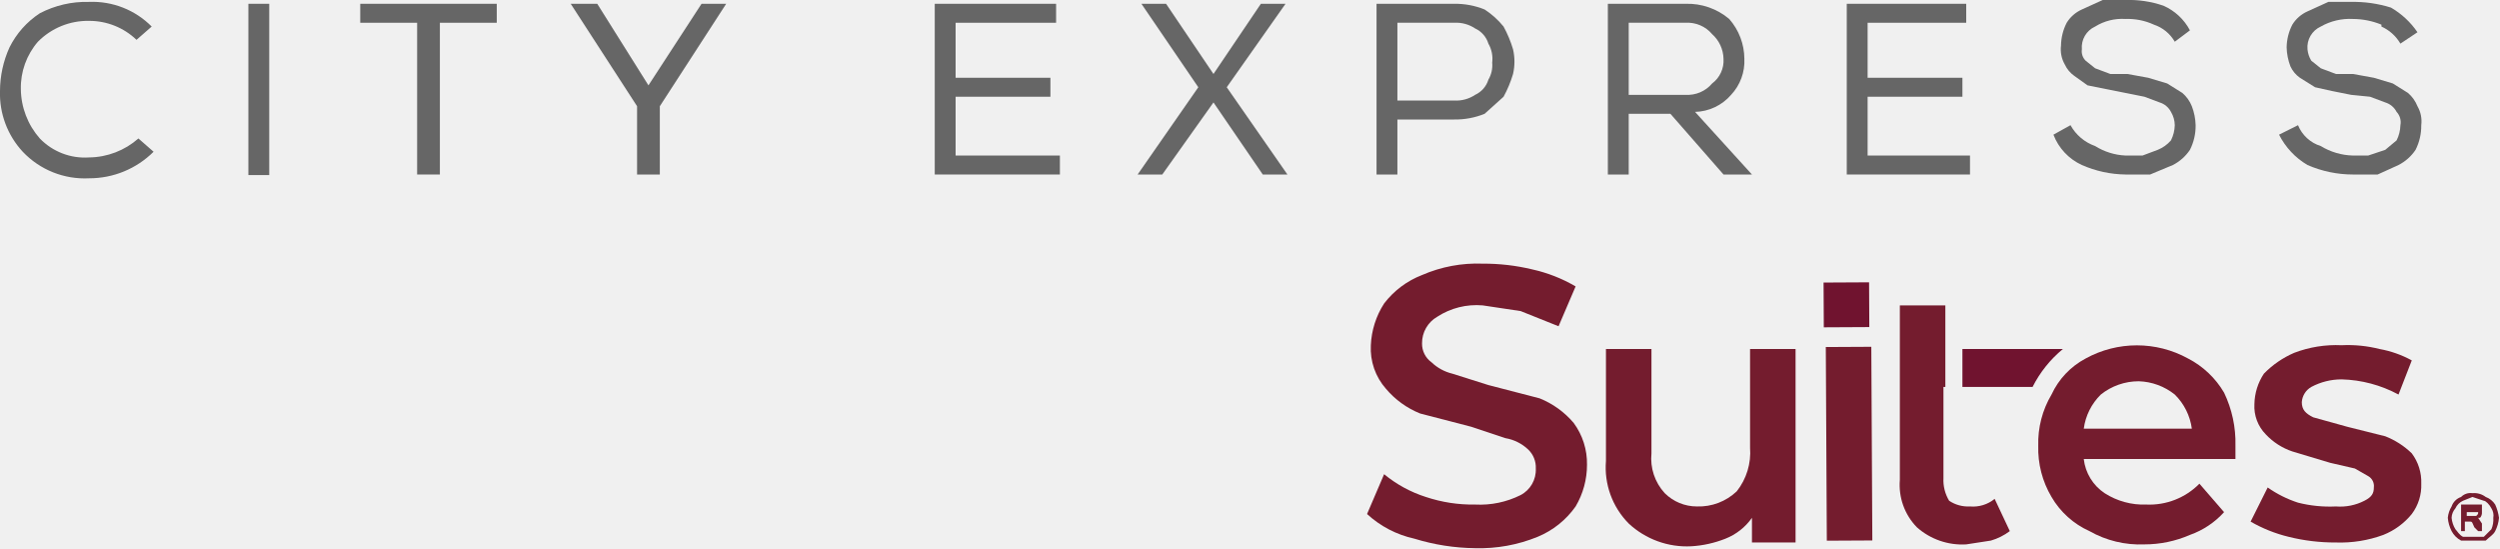
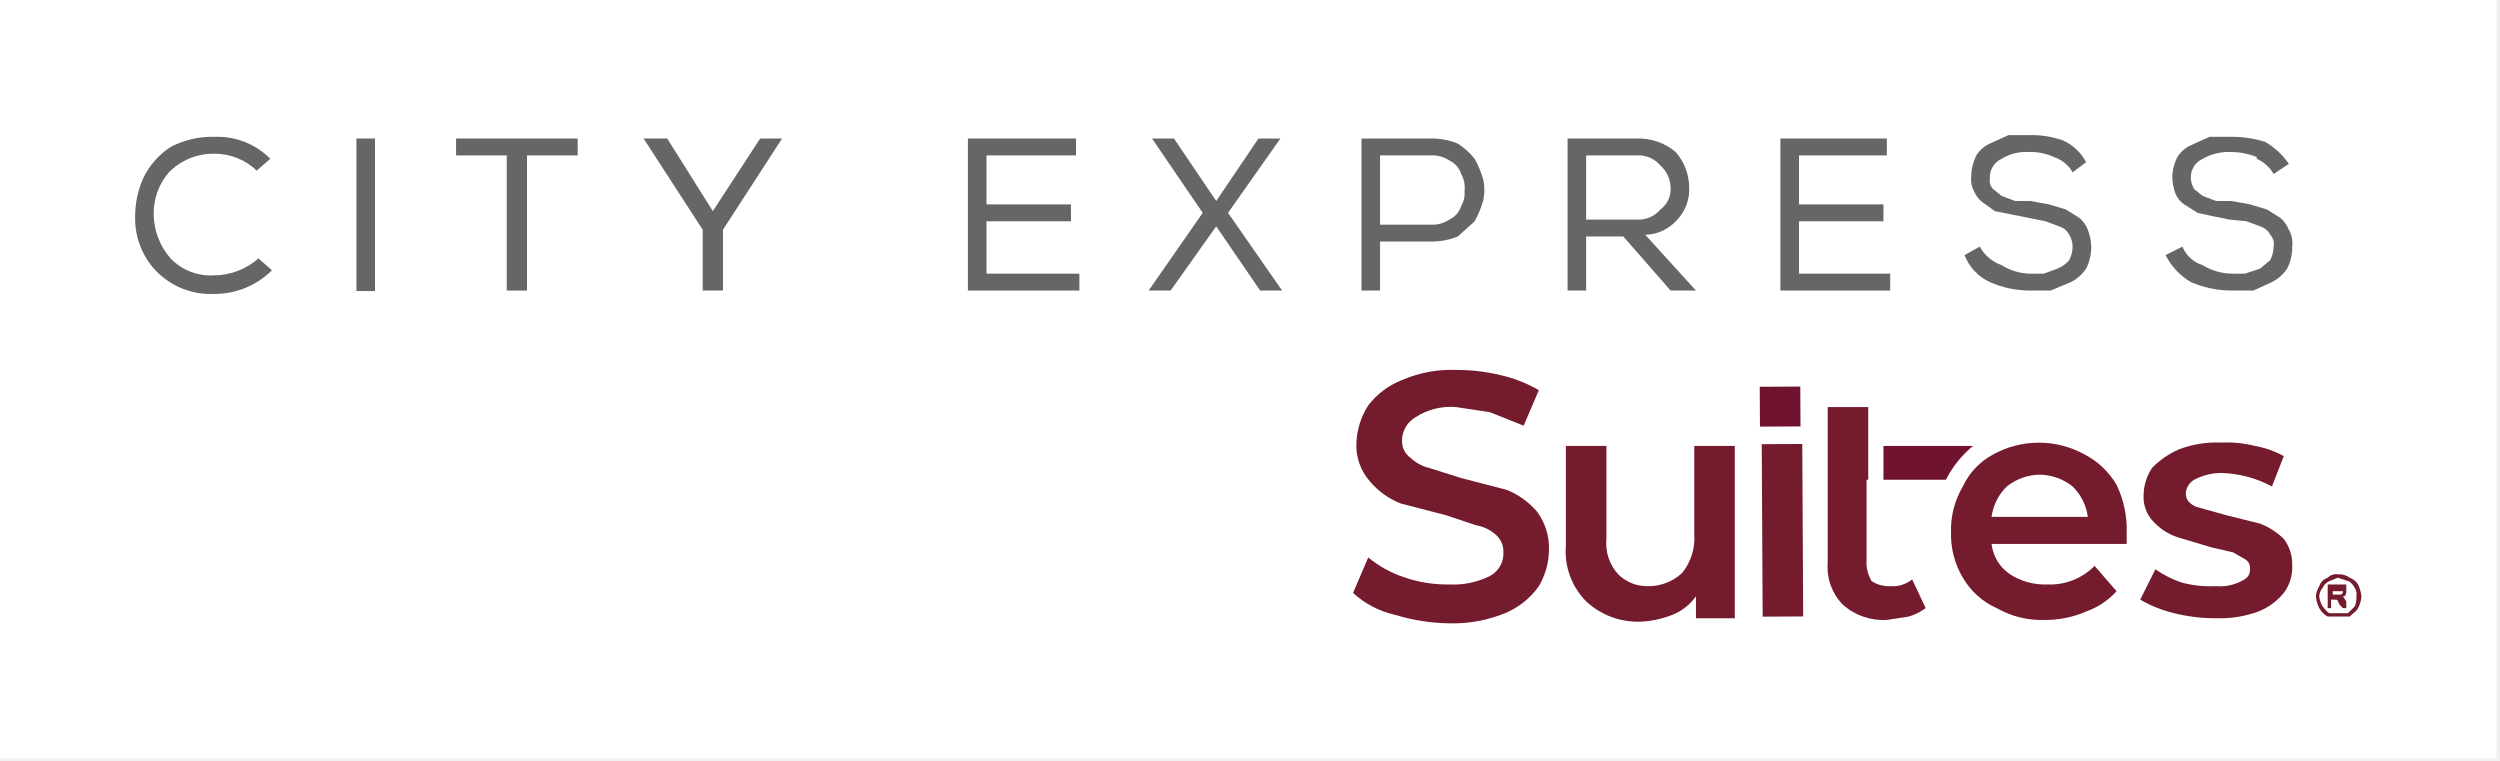
- <svg xmlns="http://www.w3.org/2000/svg" viewBox="0 0 131.8 28.9">
+ <svg xmlns="http://www.w3.org/2000/svg" viewBox="0 0 148 45" fill="none">
+   <rect width="147.8" height="44.9" fill="white" />
+   <g clip-path="url(#clip0_2753_28013)">
+     <path d="M82.6 36.4C81.666 36.196 80.804 35.747 80.1 35.1L81 33C81.65 33.537 82.397 33.944 83.2 34.2C84.038 34.48 84.917 34.615 85.8 34.6C86.63 34.644 87.457 34.472 88.2 34.1C88.453 33.967 88.662 33.765 88.804 33.517C88.946 33.269 89.014 32.986 89 32.7C89.009 32.515 88.977 32.329 88.908 32.157C88.839 31.984 88.734 31.829 88.6 31.7C88.269 31.385 87.851 31.177 87.4 31.1L85.6 30.5L82.9 29.8C82.203 29.52 81.585 29.074 81.1 28.5C80.541 27.869 80.253 27.042 80.3 26.2C80.333 25.418 80.575 24.658 81 24C81.515 23.325 82.208 22.806 83 22.5C84.008 22.062 85.102 21.857 86.2 21.9C87.076 21.895 87.948 21.996 88.8 22.2C89.609 22.378 90.385 22.681 91.1 23.1L90.2 25.2L88.2 24.4L86.2 24.1C85.355 24.027 84.511 24.238 83.8 24.7C83.555 24.842 83.351 25.046 83.211 25.292C83.07 25.538 82.997 25.817 83 26.1C82.996 26.295 83.039 26.488 83.126 26.662C83.213 26.836 83.342 26.987 83.5 27.1C83.807 27.394 84.187 27.601 84.6 27.7L86.5 28.3L89.2 29C89.897 29.28 90.515 29.726 91 30.3C91.469 30.937 91.715 31.71 91.7 32.5C91.702 33.274 91.494 34.034 91.1 34.7C90.598 35.412 89.905 35.967 89.1 36.3C88.054 36.728 86.93 36.933 85.8 36.9C84.715 36.888 83.637 36.72 82.6 36.4Z" fill="#741C2E" />
+     <path d="M102.7 26.4V36.6H100.4V35.3C100.051 35.796 99.564 36.178 99 36.4C98.425 36.629 97.817 36.764 97.2 36.8C96.597 36.832 95.995 36.742 95.428 36.536C94.861 36.329 94.341 36.011 93.9 35.6C93.474 35.169 93.146 34.651 92.939 34.082C92.731 33.512 92.65 32.904 92.7 32.3V26.4H95.1V31.9C95.062 32.28 95.104 32.663 95.225 33.025C95.346 33.387 95.541 33.72 95.8 34C96.023 34.223 96.289 34.4 96.58 34.52C96.872 34.64 97.184 34.701 97.5 34.7C97.886 34.714 98.27 34.649 98.631 34.512C98.991 34.375 99.321 34.167 99.6 33.9C100.114 33.249 100.364 32.428 100.3 31.6V26.4H102.7Z" fill="#741C2E" />
+     <path d="M106.695 26.283L104.295 26.296L104.349 36.506L106.748 36.493L106.695 26.283Z" fill="#741C2E" />
+     <path d="M125.9 32.2H117.9C117.941 32.562 118.061 32.911 118.251 33.222C118.441 33.533 118.697 33.798 119 34C119.655 34.42 120.423 34.63 121.2 34.6C121.718 34.623 122.235 34.537 122.717 34.347C123.199 34.158 123.636 33.869 124 33.5L125.3 35C124.809 35.544 124.191 35.956 123.5 36.2C122.743 36.53 121.926 36.7 121.1 36.7C120.087 36.744 119.082 36.501 118.2 36C117.362 35.623 116.662 34.994 116.2 34.2C115.715 33.385 115.473 32.448 115.5 31.5C115.473 30.552 115.715 29.615 116.2 28.8C116.576 27.987 117.209 27.32 118 26.9C118.827 26.445 119.756 26.206 120.7 26.206C121.644 26.206 122.573 26.445 123.4 26.9C124.191 27.308 124.85 27.932 125.3 28.7C125.719 29.572 125.925 30.532 125.9 31.5V32.2ZM118.8 28.8C118.308 29.283 117.992 29.916 117.9 30.6H123.6C123.509 29.916 123.192 29.283 122.7 28.8C122.159 28.367 121.492 28.122 120.8 28.1C120.073 28.099 119.368 28.346 118.8 28.8Z" fill="#741C2E" />
+     <path d="M106.577 22.884L104.177 22.896L104.19 25.256L106.59 25.244L106.577 22.884Z" fill="#70132F" />
+     <path d="M111.5 28.4H115.2C115.588 27.63 116.133 26.948 116.8 26.4H111.5V28.4Z" fill="#70132F" />
+     <path d="M110.5 28.4V33.2C110.477 33.621 110.582 34.039 110.8 34.4C111.124 34.616 111.511 34.721 111.9 34.7C112.369 34.741 112.836 34.598 113.2 34.3L114 36C113.7 36.225 113.361 36.395 113 36.5L111.7 36.7C110.748 36.756 109.813 36.432 109.1 35.8C108.78 35.472 108.534 35.079 108.378 34.647C108.223 34.216 108.162 33.757 108.2 33.3V24.1H110.6V28.4H110.5Z" fill="#741C2E" />
+     <path d="M128.7 36.3C127.999 36.13 127.325 35.861 126.7 35.5L127.6 33.7C128.09 34.046 128.63 34.315 129.2 34.5C129.853 34.666 130.527 34.733 131.2 34.7C131.718 34.742 132.237 34.638 132.7 34.4C133.1 34.2 133.2 34 133.2 33.7C133.215 33.582 133.195 33.462 133.142 33.355C133.088 33.248 133.004 33.159 132.9 33.1L132.2 32.7L130.9 32.4L128.9 31.8C128.366 31.621 127.885 31.312 127.5 30.9C127.293 30.691 127.133 30.44 127.03 30.164C126.926 29.889 126.882 29.594 126.9 29.3C126.911 28.73 127.085 28.175 127.4 27.7C127.856 27.233 128.4 26.859 129 26.6C129.797 26.297 130.648 26.16 131.5 26.2C132.173 26.168 132.847 26.235 133.5 26.4C134.095 26.507 134.669 26.71 135.2 27L134.5 28.8C133.576 28.302 132.549 28.029 131.5 28C130.942 28 130.392 28.138 129.9 28.4C129.757 28.482 129.637 28.598 129.55 28.738C129.462 28.877 129.411 29.036 129.4 29.2C129.4 29.6 129.6 29.8 130 30L131.8 30.5L133.8 31C134.322 31.204 134.798 31.51 135.2 31.9C135.546 32.36 135.722 32.925 135.7 33.5C135.722 34.075 135.546 34.641 135.2 35.1C134.802 35.589 134.285 35.968 133.7 36.2C132.9 36.494 132.051 36.63 131.2 36.6C130.357 36.605 129.518 36.504 128.7 36.3Z" fill="#741C2E" />
+     <path d="M138.4 34C138.65 33.976 138.9 34.047 139.1 34.2C139.306 34.275 139.482 34.415 139.6 34.6C139.7 34.822 139.768 35.058 139.8 35.3C139.779 35.544 139.711 35.782 139.6 36C139.5 36.2 139.3 36.3 139.1 36.5H137.8C137.587 36.387 137.413 36.213 137.3 36C137.189 35.782 137.121 35.544 137.1 35.3C137.12 35.087 137.188 34.882 137.3 34.7C137.339 34.584 137.405 34.478 137.492 34.392C137.578 34.305 137.684 34.239 137.8 34.2C137.877 34.122 137.972 34.063 138.076 34.028C138.18 33.993 138.291 33.984 138.4 34ZM138.4 34.2L137.9 34.4C137.722 34.48 137.58 34.622 137.5 34.8C137.378 34.938 137.307 35.115 137.3 35.3C137.32 35.512 137.388 35.718 137.5 35.9C137.6 36 137.7 36.2 137.9 36.3H139L139.4 35.9C139.48 35.711 139.515 35.505 139.5 35.3C139.531 35.126 139.495 34.948 139.4 34.8C139.3 34.6 139.1 34.4 139 34.4L138.4 34.2ZM137.8 36V34.6H138.9V35C138.905 35.054 138.898 35.108 138.881 35.16C138.864 35.212 138.836 35.259 138.8 35.3H138.7L138.9 35.6V36H138.7L138.5 35.8C138.4 35.6 138.4 35.5 138.3 35.5H138V36H137.8ZM138.1 35.2H138.6C138.7 35.1 138.7 35.1 138.7 35H138.1V35.2Z" fill="#741C2E" />
+     <path d="M12.7 17.4C12.05 17.434 11.401 17.326 10.796 17.084C10.192 16.843 9.648 16.473 9.2 16C8.395 15.133 7.964 13.983 8 12.8C8.002 12.007 8.172 11.223 8.5 10.5C8.864 9.769 9.416 9.147 10.1 8.7C10.901 8.282 11.796 8.075 12.7 8.1C13.31 8.076 13.919 8.179 14.487 8.403C15.055 8.627 15.57 8.966 16 9.4L15.2 10.1C14.527 9.456 13.631 9.098 12.7 9.1C12.199 9.091 11.701 9.184 11.237 9.373C10.773 9.562 10.352 9.843 10 10.2C9.401 10.893 9.08 11.784 9.1 12.7C9.111 13.659 9.466 14.581 10.1 15.3C10.434 15.646 10.84 15.915 11.289 16.088C11.739 16.261 12.22 16.333 12.7 16.3C13.659 16.289 14.581 15.934 15.3 15.3L16.1 16C15.653 16.445 15.123 16.798 14.539 17.039C13.956 17.279 13.331 17.402 12.7 17.4Z" fill="#666666" />
+     <path d="M22.2 8.2H21.1V17.23H22.2V8.2Z" fill="#666666" />
+     <path d="M27 9.2V8.2H34.2V9.2H31.2V17.2H30V9.2H27Z" fill="#666666" />
+     <path d="M38.1 8.2H39.5L42.2 12.5L45 8.2H46.3L42.8 13.6V17.2H41.6V13.6L38.1 8.2Z" fill="#666666" />
+     <path d="M57.3 8.2H63.7V9.2H58.4V12.1H63.4V13.1H58.4V16.2H63.9V17.2H57.3V8.2Z" fill="#666666" />
+     <path d="M75.8 8.2L72.7 12.6L75.9 17.2H74.6L72 13.4L69.3 17.2H68L71.2 12.6L68.2 8.2H69.5L72 11.9L74.5 8.2H75.8Z" fill="#666666" />
+     <path d="M81.7 17.2H80.6V8.2H84.7C85.248 8.192 85.792 8.294 86.3 8.5C86.678 8.745 87.016 9.049 87.3 9.4C87.509 9.781 87.677 10.183 87.8 10.6C87.898 11.027 87.898 11.472 87.8 11.9C87.677 12.316 87.509 12.719 87.3 13.1L86.3 14C85.792 14.206 85.248 14.308 84.7 14.3H81.7V17.2ZM85.8 13C85.966 12.923 86.115 12.812 86.236 12.675C86.356 12.537 86.446 12.375 86.5 12.2C86.659 11.928 86.729 11.613 86.7 11.3C86.744 10.953 86.674 10.602 86.5 10.3C86.446 10.124 86.356 9.963 86.236 9.825C86.115 9.687 85.966 9.576 85.8 9.5C85.475 9.283 85.09 9.178 84.7 9.2H81.7V13.3H84.7C85.09 13.322 85.475 13.216 85.8 13Z" fill="#666666" />
+     <path d="M96.1 14H93.9V17.2H92.8V8.2H96.9C97.739 8.173 98.558 8.458 99.2 9C99.712 9.58 99.996 10.326 100 11.1C100.016 11.447 99.963 11.794 99.843 12.121C99.722 12.447 99.538 12.746 99.3 13C99.064 13.274 98.772 13.496 98.445 13.65C98.118 13.806 97.762 13.89 97.4 13.9L100.4 17.2H98.9L96.1 14ZM98.3 12.4C98.501 12.25 98.66 12.053 98.765 11.826C98.87 11.599 98.916 11.35 98.9 11.1C98.894 10.854 98.838 10.611 98.735 10.388C98.632 10.164 98.484 9.964 98.3 9.8C98.129 9.598 97.914 9.439 97.671 9.334C97.428 9.23 97.164 9.184 96.9 9.2H93.9V13H96.9C97.164 13.016 97.428 12.97 97.671 12.866C97.914 12.761 98.129 12.602 98.3 12.4Z" fill="#666666" />
+     <path d="M105.4 8.2H111.7V9.2H106.5V12.1H111.5V13.1H106.5V16.2H111.9V17.2H105.4V8.2Z" fill="#666666" />
+     <path d="M121.6 9.3C121.13 9.084 120.617 8.981 120.1 9C119.538 8.963 118.979 9.103 118.5 9.4C118.273 9.503 118.084 9.673 117.959 9.888C117.833 10.104 117.778 10.352 117.8 10.6C117.784 10.709 117.794 10.82 117.828 10.924C117.863 11.028 117.922 11.123 118 11.2L118.5 11.6L119.3 11.9H120.2L121.3 12.1L122.3 12.4L123.1 12.9C123.321 13.09 123.492 13.33 123.6 13.6C123.723 13.919 123.791 14.258 123.8 14.6C123.806 15.051 123.703 15.497 123.5 15.9C123.273 16.239 122.963 16.514 122.6 16.7L121.4 17.2H120.1C119.308 17.19 118.525 17.02 117.8 16.7C117.11 16.384 116.571 15.809 116.3 15.1L117.2 14.6C117.484 15.113 117.947 15.505 118.5 15.7C118.981 16.002 119.533 16.174 120.1 16.2H121L121.8 15.9C122.07 15.792 122.311 15.621 122.5 15.4C122.624 15.151 122.693 14.878 122.7 14.6C122.696 14.353 122.627 14.112 122.5 13.9C122.439 13.781 122.354 13.675 122.251 13.589C122.148 13.503 122.028 13.439 121.9 13.4L121.1 13.1L120.1 12.9L119.1 12.7L118.1 12.5L117.4 12C117.183 11.848 117.011 11.641 116.9 11.4C116.726 11.098 116.656 10.746 116.7 10.4C116.706 9.982 116.809 9.571 117 9.2C117.19 8.892 117.469 8.648 117.8 8.5L118.9 8H120.1C120.779 7.978 121.457 8.08 122.1 8.3C122.7 8.563 123.194 9.021 123.5 9.6L122.7 10.2C122.456 9.775 122.065 9.455 121.6 9.3Z" fill="#666666" />
+     <path d="M133.6 9.3C133.124 9.104 132.615 9.002 132.1 9C131.507 8.968 130.917 9.106 130.4 9.4C130.173 9.503 129.984 9.673 129.859 9.888C129.733 10.103 129.678 10.352 129.7 10.6C129.72 10.812 129.788 11.018 129.9 11.2L130.4 11.6L131.2 11.9H132.1L133.2 12.1L134.2 12.4L135 12.9C135.221 13.089 135.392 13.33 135.5 13.6C135.674 13.902 135.744 14.254 135.7 14.6C135.706 15.051 135.603 15.497 135.4 15.9C135.173 16.239 134.863 16.514 134.5 16.7L133.4 17.2H132.1C131.274 17.2 130.457 17.03 129.7 16.7C129.057 16.321 128.537 15.766 128.2 15.1L129.2 14.6C129.306 14.861 129.469 15.095 129.676 15.285C129.884 15.475 130.131 15.617 130.4 15.7C130.912 16.014 131.499 16.186 132.1 16.2H132.9L133.8 15.9L134.4 15.4C134.524 15.151 134.593 14.878 134.6 14.6C134.624 14.476 134.619 14.348 134.584 14.226C134.549 14.104 134.486 13.992 134.4 13.9C134.339 13.781 134.254 13.675 134.151 13.589C134.048 13.503 133.928 13.439 133.8 13.4L133 13.1L132 13L131 12.8L130.1 12.6L129.3 12.1C129.083 11.947 128.911 11.741 128.8 11.5C128.677 11.18 128.609 10.842 128.6 10.5C128.606 10.082 128.708 9.671 128.9 9.3C129.09 8.991 129.369 8.747 129.7 8.6L130.8 8.1H132C132.712 8.086 133.421 8.187 134.1 8.4C134.658 8.723 135.137 9.167 135.5 9.7L134.6 10.3C134.369 9.903 134.019 9.588 133.6 9.4" fill="#666666" />
+   </g>
  <defs>
-     <style>.a{fill:#741c2e;}.b{fill:#70132f;}.c{fill:#666;}</style>
+     <clipPath id="clip0_2753_28013">
+       <rect width="131.8" height="28.9" fill="white" transform="translate(8 8)" />
+     </clipPath>
  </defs>
-   <path class="a" d="M74.6,28.4a5.4,5.4,0,0,1-2.5-1.3L73,25a6.6,6.6,0,0,0,2.2,1.2,7.8,7.8,0,0,0,2.6.4,4.8,4.8,0,0,0,2.4-.5,1.5,1.5,0,0,0,.8-1.4,1.3,1.3,0,0,0-.4-1,2.3,2.3,0,0,0-1.2-.6l-1.8-.6-2.7-.7a4.6,4.6,0,0,1-1.8-1.3,3.2,3.2,0,0,1-.8-2.3A4.4,4.4,0,0,1,73,16a4.6,4.6,0,0,1,2-1.5,7.3,7.3,0,0,1,3.2-.6,10.9,10.9,0,0,1,2.6.3,7.9,7.9,0,0,1,2.3.9l-.9,2.1-2-.8-2-.3a3.8,3.8,0,0,0-2.4.6,1.6,1.6,0,0,0-.8,1.4,1.2,1.2,0,0,0,.5,1,2.4,2.4,0,0,0,1.1.6l1.9.6,2.7.7A4.6,4.6,0,0,1,83,22.3a3.6,3.6,0,0,1,.7,2.2,4.3,4.3,0,0,1-.6,2.2,4.6,4.6,0,0,1-2,1.6,8.1,8.1,0,0,1-3.3.6,11.3,11.3,0,0,1-3.2-.5" />
-   <path class="a" d="M94.7,18.4V28.6H92.4V27.3A3.1,3.1,0,0,1,91,28.4a5.8,5.8,0,0,1-1.8.4,4.5,4.5,0,0,1-3.3-1.2,4.2,4.2,0,0,1-1.2-3.3V18.4h2.4v5.5a2.7,2.7,0,0,0,.7,2.1,2.4,2.4,0,0,0,1.7.7,2.9,2.9,0,0,0,2.1-.8,3.3,3.3,0,0,0,.7-2.3V18.4Z" />
-   <rect class="a" x="96.3" y="18.4" width="2.4" height="10.21" transform="translate(-0.1 0.4) rotate(-0.3)" />
-   <path class="a" d="M117.9,24.2h-8A2.5,2.5,0,0,0,111,26a3.8,3.8,0,0,0,2.2.6,3.7,3.7,0,0,0,2.8-1.1l1.3,1.5a4.4,4.4,0,0,1-1.8,1.2,6,6,0,0,1-2.4.5,5.4,5.4,0,0,1-2.9-.7,4.4,4.4,0,0,1-2-1.8,5,5,0,0,1-.7-2.7,5,5,0,0,1,.7-2.7,4.1,4.1,0,0,1,1.8-1.9,5.6,5.6,0,0,1,5.4,0,4.7,4.7,0,0,1,1.9,1.8,6.1,6.1,0,0,1,.6,2.8v.7m-7.1-3.4a3.1,3.1,0,0,0-.9,1.8h5.7a3.1,3.1,0,0,0-.9-1.8,3.2,3.2,0,0,0-1.9-.7,3.2,3.2,0,0,0-2,.7" />
-   <rect class="b" x="96.2" y="15" width="2.4" height="2.36" transform="translate(-0.1 0.4) rotate(-0.3)" />
-   <path class="b" d="M103.5,20.4h3.7a6.2,6.2,0,0,1,1.6-2h-5.3Z" />
-   <path class="a" d="M102.5,20.4v4.8a2.1,2.1,0,0,0,.3,1.2,1.8,1.8,0,0,0,1.1.3,1.8,1.8,0,0,0,1.3-.4L106,28a3.1,3.1,0,0,1-1,.5l-1.3.2a3.6,3.6,0,0,1-2.6-.9,3.2,3.2,0,0,1-.9-2.5V16.1h2.4v4.3Z" />
-   <path class="a" d="M120.7,28.3a7.6,7.6,0,0,1-2-.8l.9-1.8a6,6,0,0,0,1.6.8,6.8,6.8,0,0,0,2,.2,2.8,2.8,0,0,0,1.5-.3c.4-.2.5-.4.5-.7a.6.6,0,0,0-.3-.6l-.7-.4-1.3-.3-2-.6a3.4,3.4,0,0,1-1.4-.9,2.1,2.1,0,0,1-.6-1.6,3,3,0,0,1,.5-1.6,5,5,0,0,1,1.6-1.1,6.2,6.2,0,0,1,2.5-.4,6.8,6.8,0,0,1,2,.2,5.6,5.6,0,0,1,1.7.6l-.7,1.8a6.7,6.7,0,0,0-3-.8,3.4,3.4,0,0,0-1.6.4,1,1,0,0,0-.5.8c0,.4.2.6.6.8l1.8.5,2,.5a4.2,4.2,0,0,1,1.4.9,2.5,2.5,0,0,1,.5,1.6,2.5,2.5,0,0,1-.5,1.6,3.7,3.7,0,0,1-1.5,1.1,6.6,6.6,0,0,1-2.5.4,10.1,10.1,0,0,1-2.5-.3" />
-   <path class="a" d="M130.4,26a1,1,0,0,1,.7.2,1,1,0,0,1,.5.4,2.5,2.5,0,0,1,.2.7,1.9,1.9,0,0,1-.2.7c-.1.2-.3.3-.5.5h-1.3a1.2,1.2,0,0,1-.5-.5,1.9,1.9,0,0,1-.2-.7,1.4,1.4,0,0,1,.2-.6.8.8,0,0,1,.5-.5.7.7,0,0,1,.6-.2m0,.2-.5.2a.8.8,0,0,0-.4.4.8.8,0,0,0-.2.5,1.4,1.4,0,0,0,.2.6c.1.1.2.3.4.4H131l.4-.4a1.3,1.3,0,0,0,.1-.6.7.7,0,0,0-.1-.5c-.1-.2-.3-.4-.4-.4l-.6-.2m-.6,1.8V26.6h1.1V27a.4.4,0,0,1-.1.3h-.1l.2.3V28h-.2l-.2-.2c-.1-.2-.1-.3-.2-.3h-.3V28Zm.3-.8h.5c.1-.1.1-.1.1-.2h-.6Z" />
-   <path class="c" d="M4.7,9.4A4.5,4.5,0,0,1,1.2,8,4.5,4.5,0,0,1,0,4.8,5.6,5.6,0,0,1,.5,2.5,4.6,4.6,0,0,1,2.1.7,5.3,5.3,0,0,1,4.7.1,4.4,4.4,0,0,1,8,1.4l-.8.7a3.6,3.6,0,0,0-2.5-1A3.7,3.7,0,0,0,2,2.2a3.7,3.7,0,0,0-.9,2.5,4,4,0,0,0,1,2.6,3.3,3.3,0,0,0,2.6,1,4,4,0,0,0,2.6-1l.8.7A4.8,4.8,0,0,1,4.7,9.4" />
-   <rect class="c" x="13.1" y="0.2" width="1.1" height="9.03" />
-   <polygon class="c" points="19 1.2 19 0.2 26.2 0.2 26.2 1.2 23.2 1.2 23.2 9.2 22 9.2 22 1.2 19 1.2" />
-   <polygon class="c" points="30.1 0.2 30.1 0.2 31.5 0.2 34.2 4.5 37 0.2 38.3 0.2 38.3 0.2 34.8 5.6 34.8 9.2 33.6 9.2 33.6 5.6 30.1 0.2" />
-   <polygon class="c" points="49.3 0.2 55.7 0.2 55.7 1.2 50.4 1.2 50.4 4.1 55.4 4.1 55.4 5.1 50.4 5.1 50.4 8.2 55.9 8.2 55.9 9.2 49.3 9.2 49.3 0.2" />
-   <polygon class="c" points="67.8 0.2 67.8 0.2 64.7 4.6 67.9 9.2 67.9 9.2 66.6 9.2 64 5.4 61.3 9.2 60 9.2 60 9.2 63.2 4.6 60.2 0.2 60.2 0.2 61.5 0.2 64 3.9 66.5 0.2 67.8 0.2" />
-   <path class="c" d="M73.7,9.2H72.6V.2h4.1a4.1,4.1,0,0,1,1.6.3,4.3,4.3,0,0,1,1,.9,6.1,6.1,0,0,1,.5,1.2,2.9,2.9,0,0,1,0,1.3,6.1,6.1,0,0,1-.5,1.2l-1,.9a4.1,4.1,0,0,1-1.6.3h-3ZM77.8,5a1.3,1.3,0,0,0,.7-.8,1.5,1.5,0,0,0,.2-.9,1.6,1.6,0,0,0-.2-1,1.3,1.3,0,0,0-.7-.8,1.8,1.8,0,0,0-1.1-.3h-3V5.3h3A1.8,1.8,0,0,0,77.8,5" />
-   <path class="c" d="M88.1,6H85.9V9.2H84.8V.2h4.1a3.4,3.4,0,0,1,2.3.8A3.2,3.2,0,0,1,92,3.1,2.6,2.6,0,0,1,91.3,5a2.6,2.6,0,0,1-1.9.9l3,3.3H90.9Zm2.2-1.6a1.5,1.5,0,0,0,.6-1.3,1.8,1.8,0,0,0-.6-1.3,1.7,1.7,0,0,0-1.4-.6h-3V5h3a1.7,1.7,0,0,0,1.4-.6" />
-   <polygon class="c" points="97.4 0.2 103.7 0.2 103.7 1.2 98.5 1.2 98.5 4.1 103.5 4.1 103.5 5.1 98.5 5.1 98.5 8.2 103.9 8.2 103.9 9.2 97.4 9.2 97.4 0.2" />
-   <path class="c" d="M113.6,1.3a3.3,3.3,0,0,0-1.5-.3,2.7,2.7,0,0,0-1.6.4,1.2,1.2,0,0,0-.7,1.2.7.7,0,0,0,.2.6l.5.4.8.3h.9l1.1.2,1,.3.8.5a1.8,1.8,0,0,1,.5.7,3,3,0,0,1,.2,1,2.8,2.8,0,0,1-.3,1.3,2.4,2.4,0,0,1-.9.8l-1.2.5h-1.3a5.9,5.9,0,0,1-2.3-.5,2.9,2.9,0,0,1-1.5-1.6l.9-.5a2.4,2.4,0,0,0,1.3,1.1,3.3,3.3,0,0,0,1.6.5h.9l.8-.3a1.8,1.8,0,0,0,.7-.5,1.9,1.9,0,0,0,.2-.8,1.4,1.4,0,0,0-.2-.7,1,1,0,0,0-.6-.5l-.8-.3-1-.2-1-.2-1-.2-.7-.5a1.5,1.5,0,0,1-.5-.6,1.6,1.6,0,0,1-.2-1,2.7,2.7,0,0,1,.3-1.2,1.8,1.8,0,0,1,.8-.7l1.1-.5h1.2a5.6,5.6,0,0,1,2,.3,2.9,2.9,0,0,1,1.4,1.3l-.8.6a2,2,0,0,0-1.1-.9" />
-   <path class="c" d="M125.6,1.3a4,4,0,0,0-1.5-.3,3.1,3.1,0,0,0-1.7.4,1.2,1.2,0,0,0-.7,1.2,1.4,1.4,0,0,0,.2.6l.5.4.8.3h.9l1.1.2,1,.3.8.5a1.8,1.8,0,0,1,.5.7,1.6,1.6,0,0,1,.2,1,2.8,2.8,0,0,1-.3,1.3,2.4,2.4,0,0,1-.9.8l-1.1.5h-1.3a6,6,0,0,1-2.4-.5,3.9,3.9,0,0,1-1.5-1.6l1-.5a1.9,1.9,0,0,0,1.2,1.1,3.4,3.4,0,0,0,1.7.5h.8l.9-.3.6-.5a1.9,1.9,0,0,0,.2-.8.8.8,0,0,0-.2-.7,1,1,0,0,0-.6-.5l-.8-.3L124,5l-1-.2-.9-.2-.8-.5a1.5,1.5,0,0,1-.5-.6,3,3,0,0,1-.2-1,2.7,2.7,0,0,1,.3-1.2,1.8,1.8,0,0,1,.8-.7l1.1-.5H124a6.6,6.6,0,0,1,2.1.3,4.3,4.3,0,0,1,1.4,1.3l-.9.6a2.2,2.2,0,0,0-1-.9" />
</svg>
